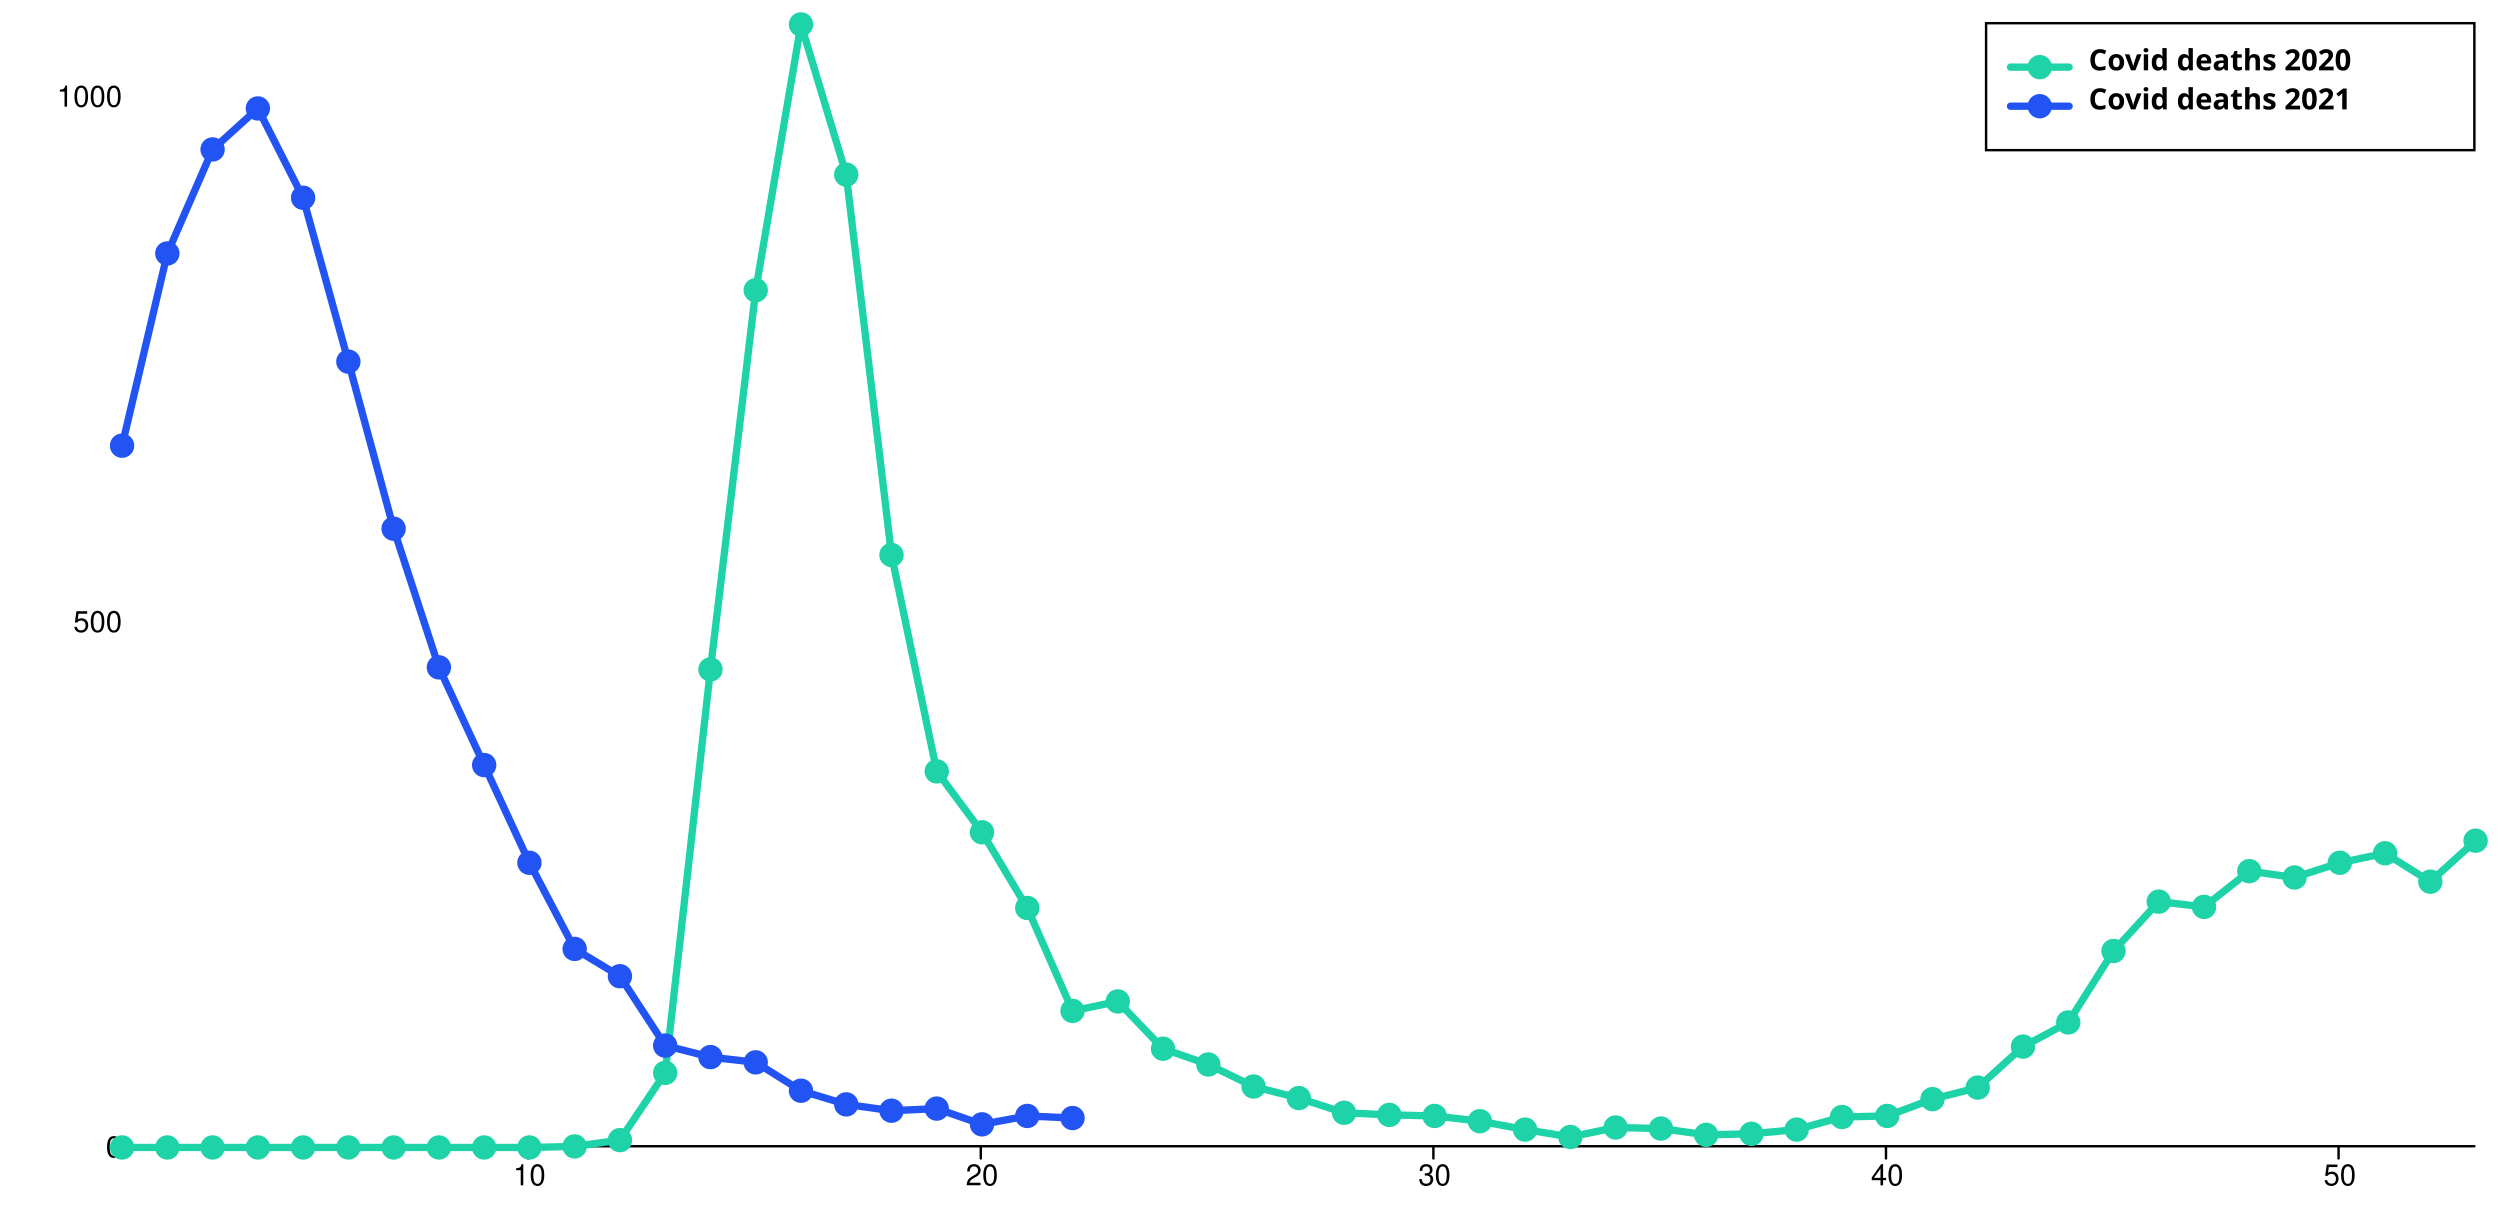
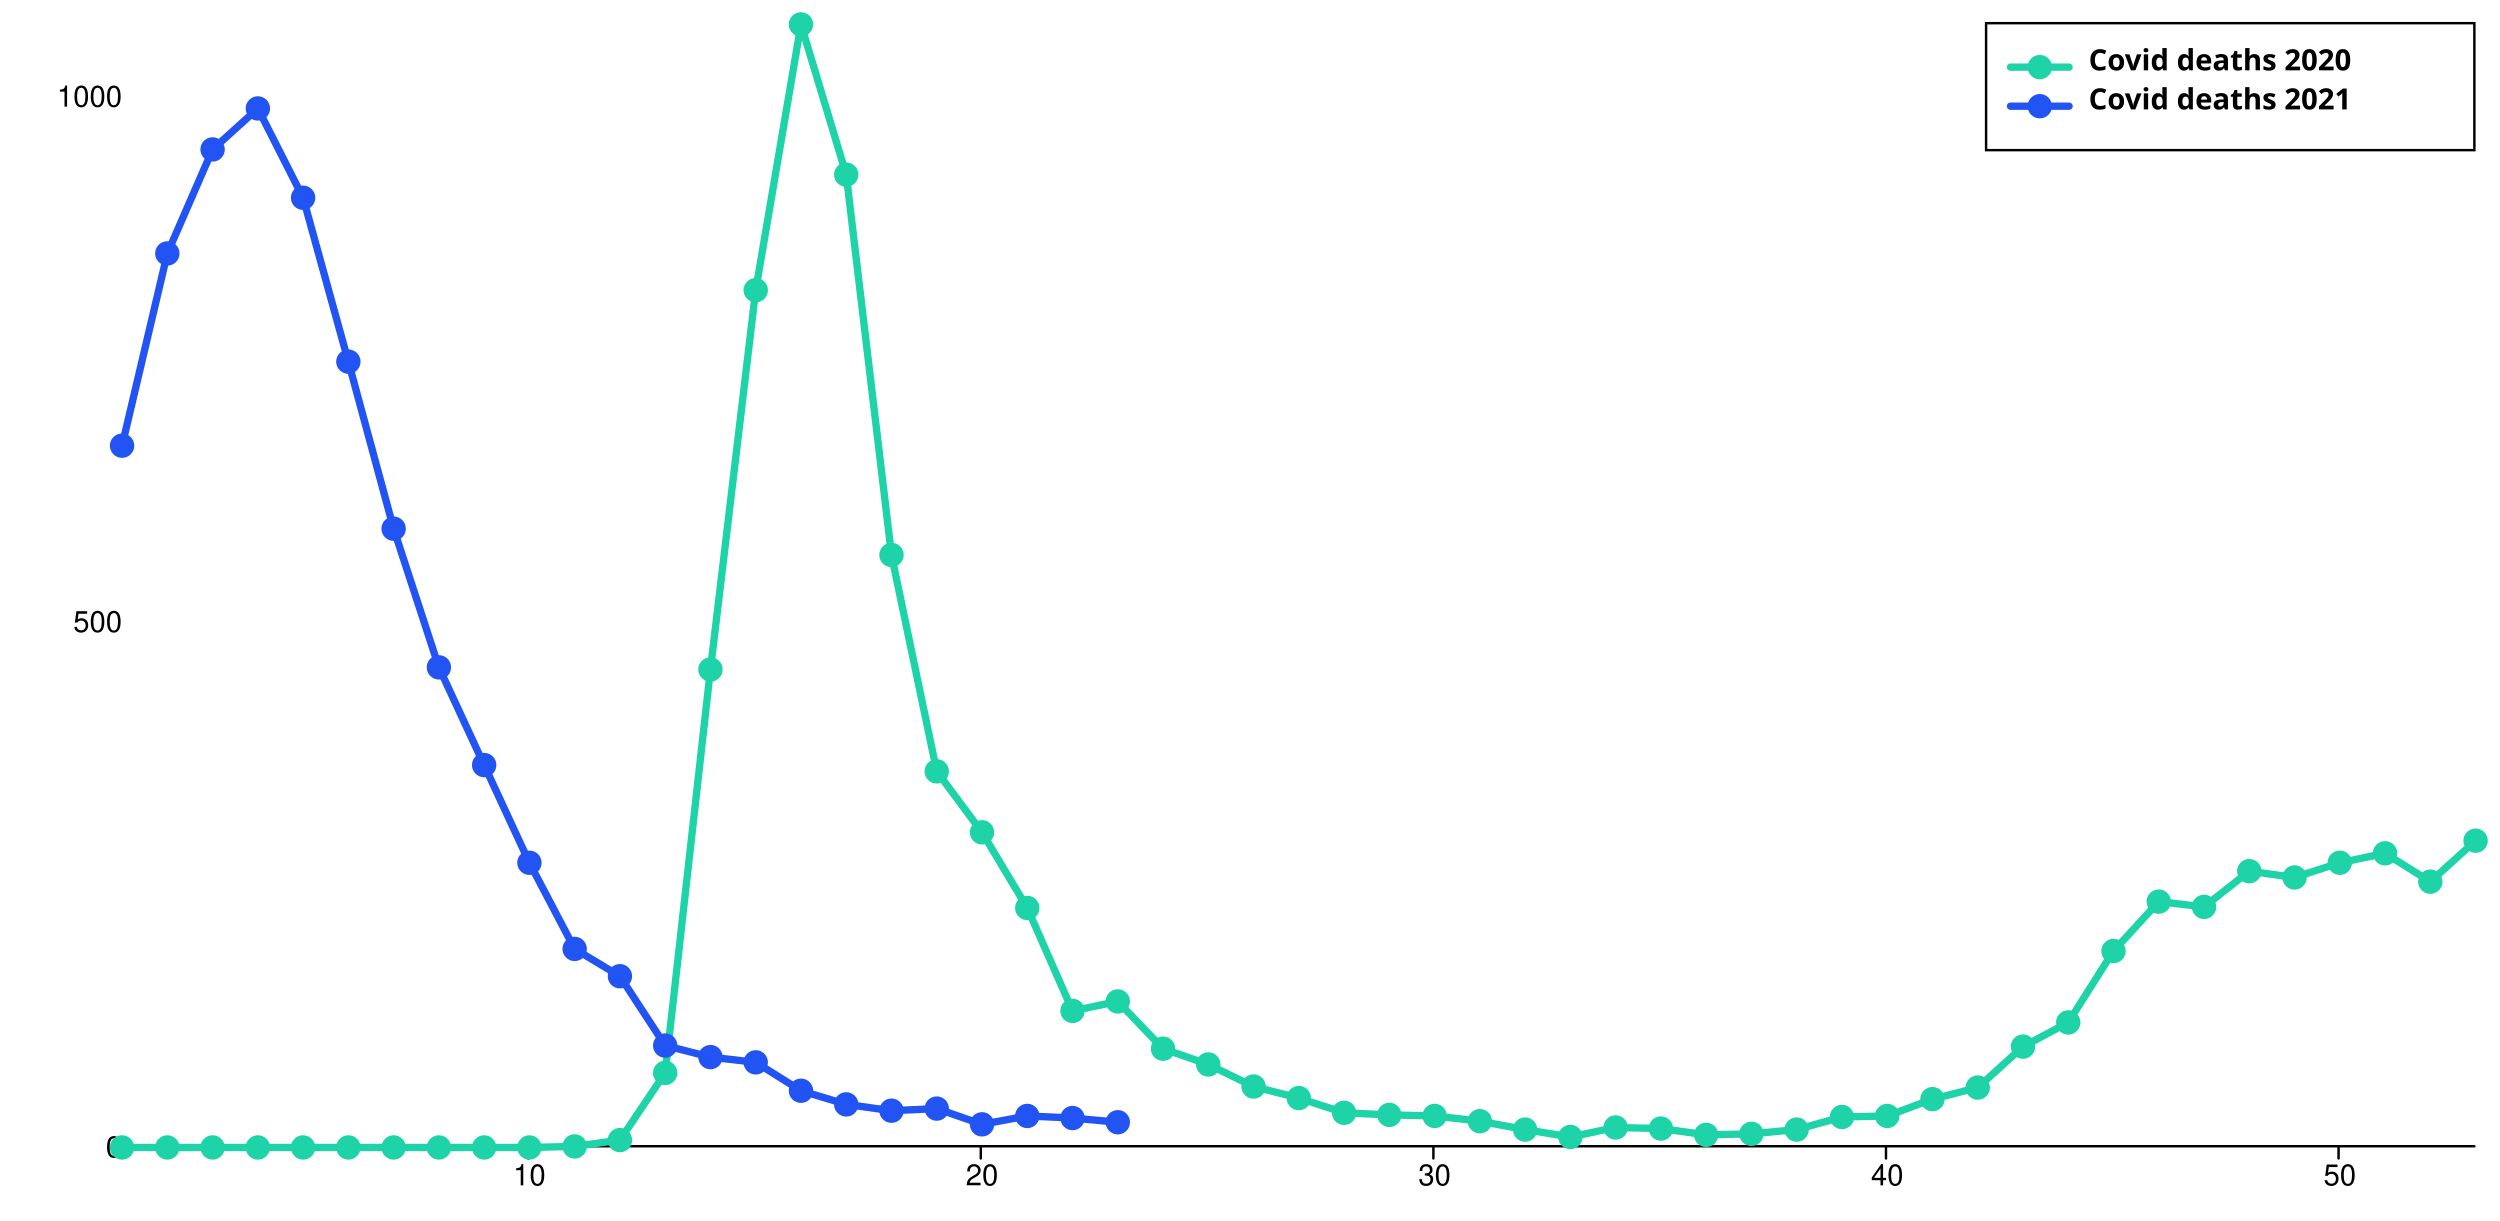
<svg xmlns="http://www.w3.org/2000/svg" width="1024" height="500" viewBox="0 0 1024 500" style="overflow:display" preserveAspectRatio="xMinYMin meet" overflow="visible">
  <defs>
    <style>
	.data-series path.line { fill-opacity: 0; stroke: black; }
	.data-series:hover path.line, .data-series.on path.line { cursor:pointer; }
	.data-series path.line.dotted { stroke-dasharray: 12 20 }
	#covid-deaths-2020-under65:hover path.line, #covid-deaths-2020-under65.on path.line { stroke-width: 5; }
	.data-series-0:hover circle, .data-series-0.on circle { display: inline; cursor:pointer; }
	#covid-deaths-2021-under65:hover path.line, #covid-deaths-2021-under65.on path.line { stroke-width: 5; }
	.data-series-1:hover circle, .data-series-1.on circle { display: inline; cursor:pointer; }
	.key rect { fill:transparent;stroke-width:1;stroke:black; }
	.key text { text-anchor:start;dominant-baseline:hanging;font-weight:bold;fill:black;stroke-width:0;font-family:sans-serif; }
	.graph-grid { font-family: "Helvetica Neue",Helvetica,Arial,"Lucida Grande",sans-serif; }
	.graph-grid line { stroke: black; stroke-width: 1; stroke-linecap: round; }
	.graph-grid.graph-grid-x text { text-anchor: middle; dominant-baseline: hanging; transform: translateY(10px); }
	.graph-grid.graph-grid-y text { text-anchor: end; dominant-baseline: middle; transform: translateX(-10px); }
	</style>
  </defs>
  <g class="graph-grid graph-grid-y">
    <line x1="49.50" y1="469.50" x2="1013.50" y2="469.50" data-left="50" />
    <text x="60" y="470" text-anchor="end">0</text>
    <text x="60" y="254.846" text-anchor="end">500</text>
    <text x="60" y="39.691" text-anchor="end">1000</text>
    <text style="text-anchor:middle;dominant-baseline:hanging;font-weight:bold;transform: translateY(240px) rotate(-90deg);" />
  </g>
  <g class="graph-grid graph-grid-x">
    <line class="tick" x1="216.35" y1="469.50" x2="216.35" y2="474.50" />
    <text x="216.846" y="470" text-anchor="middle">10</text>
    <line class="tick" x1="401.73" y1="469.50" x2="401.73" y2="474.50" />
    <text x="402.231" y="470" text-anchor="middle">20</text>
    <line class="tick" x1="587.12" y1="469.50" x2="587.12" y2="474.50" />
    <text x="587.615" y="470" text-anchor="middle">30</text>
    <line class="tick" x1="772.50" y1="469.50" x2="772.50" y2="474.50" />
    <text x="773" y="470" text-anchor="middle">40</text>
    <line class="tick" x1="957.88" y1="469.50" x2="957.88" y2="474.50" />
    <text x="958.385" y="470" text-anchor="middle">50</text>
    <text style="text-anchor:middle;dominant-baseline:hanging;font-weight:bold;transform: translateY(240px) rotate(-90deg);" />
  </g>
  <g id="covid-deaths-2020-under65" class="data-series data-series-0">
    <path d="M 50.00,470.00L 68.54,470.00L 87.08,470.00L 105.62,470.00L 124.15,470.00L 142.69,470.00L 161.23,470.00L 179.77,470.00L 198.31,470.00L 216.85,470.00L 235.38,469.57L 253.92,466.99L 272.46,439.45L 291.00,274.21L 309.54,118.87L 328.08,10.00L 346.62,71.53L 365.15,227.31L 383.69,315.95L 402.23,340.91L 420.77,371.89L 439.31,414.06L 457.85,410.19L 476.38,429.55L 494.92,436.01L 513.46,445.04L 532.00,449.78L 550.54,455.80L 569.08,456.66L 587.62,457.09L 606.15,459.24L 624.69,462.68L 643.23,465.70L 661.77,461.82L 680.31,462.25L 698.85,464.84L 717.38,464.41L 735.92,462.68L 754.46,457.52L 773.00,457.09L 791.54,450.21L 810.08,445.47L 828.62,428.69L 847.15,418.79L 865.69,389.53L 884.23,369.31L 902.77,371.46L 921.31,356.83L 939.85,359.41L 958.38,353.39L 976.92,349.51L 995.46,361.13L 1014.00,344.35" class="line" style="stroke:#1DD3A7" stroke-width="3" stroke-linecap="round" />
    <circle cx="50.00" cy="470.00" data-y="0.00" data-x="1" r="5" fill="#1DD3A7" />
    <circle cx="68.54" cy="470.00" data-y="0.00" data-x="2" r="5" fill="#1DD3A7" />
    <circle cx="87.08" cy="470.00" data-y="0.00" data-x="3" r="5" fill="#1DD3A7" />
    <circle cx="105.62" cy="470.00" data-y="0.00" data-x="4" r="5" fill="#1DD3A7" />
    <circle cx="124.15" cy="470.00" data-y="0.00" data-x="5" r="5" fill="#1DD3A7" />
    <circle cx="142.69" cy="470.00" data-y="0.00" data-x="6" r="5" fill="#1DD3A7" />
    <circle cx="161.23" cy="470.00" data-y="0.00" data-x="7" r="5" fill="#1DD3A7" />
    <circle cx="179.77" cy="470.00" data-y="0.00" data-x="8" r="5" fill="#1DD3A7" />
    <circle cx="198.31" cy="470.00" data-y="0.00" data-x="9" r="5" fill="#1DD3A7" />
    <circle cx="216.85" cy="470.00" data-y="0.00" data-x="10" r="5" fill="#1DD3A7" />
    <circle cx="235.38" cy="469.57" data-y="1.00" data-x="11" r="5" fill="#1DD3A7" />
    <circle cx="253.92" cy="466.99" data-y="7.00" data-x="12" r="5" fill="#1DD3A7" />
    <circle cx="272.46" cy="439.45" data-y="71.00" data-x="13" r="5" fill="#1DD3A7" />
    <circle cx="291.00" cy="274.21" data-y="455.00" data-x="14" r="5" fill="#1DD3A7" />
    <circle cx="309.54" cy="118.87" data-y="816.00" data-x="15" r="5" fill="#1DD3A7" />
    <circle cx="328.08" cy="10.00" data-y="1069.00" data-x="16" r="5" fill="#1DD3A7" />
    <circle cx="346.62" cy="71.53" data-y="926.00" data-x="17" r="5" fill="#1DD3A7" />
    <circle cx="365.15" cy="227.31" data-y="564.00" data-x="18" r="5" fill="#1DD3A7" />
    <circle cx="383.69" cy="315.95" data-y="358.00" data-x="19" r="5" fill="#1DD3A7" />
    <circle cx="402.23" cy="340.91" data-y="300.00" data-x="20" r="5" fill="#1DD3A7" />
    <circle cx="420.77" cy="371.89" data-y="228.00" data-x="21" r="5" fill="#1DD3A7" />
    <circle cx="439.31" cy="414.06" data-y="130.00" data-x="22" r="5" fill="#1DD3A7" />
    <circle cx="457.85" cy="410.19" data-y="139.00" data-x="23" r="5" fill="#1DD3A7" />
    <circle cx="476.38" cy="429.55" data-y="94.00" data-x="24" r="5" fill="#1DD3A7" />
    <circle cx="494.92" cy="436.01" data-y="79.00" data-x="25" r="5" fill="#1DD3A7" />
    <circle cx="513.46" cy="445.04" data-y="58.00" data-x="26" r="5" fill="#1DD3A7" />
    <circle cx="532.00" cy="449.78" data-y="47.00" data-x="27" r="5" fill="#1DD3A7" />
    <circle cx="550.54" cy="455.80" data-y="33.00" data-x="28" r="5" fill="#1DD3A7" />
    <circle cx="569.08" cy="456.66" data-y="31.00" data-x="29" r="5" fill="#1DD3A7" />
    <circle cx="587.62" cy="457.09" data-y="30.00" data-x="30" r="5" fill="#1DD3A7" />
    <circle cx="606.15" cy="459.24" data-y="25.00" data-x="31" r="5" fill="#1DD3A7" />
    <circle cx="624.69" cy="462.68" data-y="17.00" data-x="32" r="5" fill="#1DD3A7" />
    <circle cx="643.23" cy="465.70" data-y="10.00" data-x="33" r="5" fill="#1DD3A7" />
    <circle cx="661.77" cy="461.82" data-y="19.00" data-x="34" r="5" fill="#1DD3A7" />
    <circle cx="680.31" cy="462.25" data-y="18.00" data-x="35" r="5" fill="#1DD3A7" />
    <circle cx="698.85" cy="464.84" data-y="12.00" data-x="36" r="5" fill="#1DD3A7" />
    <circle cx="717.38" cy="464.41" data-y="13.00" data-x="37" r="5" fill="#1DD3A7" />
    <circle cx="735.92" cy="462.68" data-y="17.00" data-x="38" r="5" fill="#1DD3A7" />
    <circle cx="754.46" cy="457.52" data-y="29.00" data-x="39" r="5" fill="#1DD3A7" />
    <circle cx="773.00" cy="457.09" data-y="30.00" data-x="40" r="5" fill="#1DD3A7" />
    <circle cx="791.54" cy="450.21" data-y="46.00" data-x="41" r="5" fill="#1DD3A7" />
    <circle cx="810.08" cy="445.47" data-y="57.00" data-x="42" r="5" fill="#1DD3A7" />
    <circle cx="828.62" cy="428.69" data-y="96.00" data-x="43" r="5" fill="#1DD3A7" />
    <circle cx="847.15" cy="418.79" data-y="119.00" data-x="44" r="5" fill="#1DD3A7" />
    <circle cx="865.69" cy="389.53" data-y="187.00" data-x="45" r="5" fill="#1DD3A7" />
    <circle cx="884.23" cy="369.31" data-y="234.00" data-x="46" r="5" fill="#1DD3A7" />
    <circle cx="902.77" cy="371.46" data-y="229.00" data-x="47" r="5" fill="#1DD3A7" />
    <circle cx="921.31" cy="356.83" data-y="263.00" data-x="48" r="5" fill="#1DD3A7" />
    <circle cx="939.85" cy="359.41" data-y="257.00" data-x="49" r="5" fill="#1DD3A7" />
    <circle cx="958.38" cy="353.39" data-y="271.00" data-x="50" r="5" fill="#1DD3A7" />
    <circle cx="976.92" cy="349.51" data-y="280.00" data-x="51" r="5" fill="#1DD3A7" />
    <circle cx="995.46" cy="361.13" data-y="253.00" data-x="52" r="5" fill="#1DD3A7" />
    <circle cx="1014.00" cy="344.35" data-y="292.00" data-x="53" r="5" fill="#1DD3A7" />
  </g>
  <g id="covid-deaths-2021-under65" class="data-series data-series-1">
-     <path d="M 50.00,182.55L 68.54,103.81L 87.08,61.21L 105.62,44.42L 124.15,81.00L 142.69,148.13L 161.23,216.55L 179.77,273.35L 198.31,313.37L 216.85,353.39L 235.38,388.67L 253.92,399.86L 272.46,428.26L 291.00,432.99L 309.54,435.14L 328.08,446.76L 346.62,452.36L 365.15,454.94L 383.69,454.08L 402.23,460.53L 420.77,457.09L 439.31,457.95" class="line" style="stroke:#2254F4" stroke-width="3" stroke-linecap="round" />
+     <path d="M 50.00,182.55L 68.54,103.81L 87.08,61.21L 105.62,44.42L 124.15,81.00L 142.69,148.13L 161.23,216.55L 179.77,273.35L 198.31,313.37L 216.85,353.39L 235.38,388.67L 253.92,399.86L 272.46,428.26L 291.00,432.99L 309.54,435.14L 328.08,446.76L 346.62,452.36L 365.15,454.94L 383.69,454.08L 402.23,460.53L 420.77,457.09L 439.31,457.95L 457.85,459.67" class="line" style="stroke:#2254F4" stroke-width="3" stroke-linecap="round" />
    <circle cx="50.00" cy="182.55" data-y="668.00" data-x="1" r="5" fill="#2254F4" />
    <circle cx="68.54" cy="103.81" data-y="851.00" data-x="2" r="5" fill="#2254F4" />
    <circle cx="87.08" cy="61.21" data-y="950.00" data-x="3" r="5" fill="#2254F4" />
    <circle cx="105.62" cy="44.42" data-y="989.00" data-x="4" r="5" fill="#2254F4" />
    <circle cx="124.15" cy="81.00" data-y="904.00" data-x="5" r="5" fill="#2254F4" />
    <circle cx="142.69" cy="148.13" data-y="748.00" data-x="6" r="5" fill="#2254F4" />
    <circle cx="161.23" cy="216.55" data-y="589.00" data-x="7" r="5" fill="#2254F4" />
    <circle cx="179.77" cy="273.35" data-y="457.00" data-x="8" r="5" fill="#2254F4" />
    <circle cx="198.31" cy="313.37" data-y="364.00" data-x="9" r="5" fill="#2254F4" />
    <circle cx="216.85" cy="353.39" data-y="271.00" data-x="10" r="5" fill="#2254F4" />
    <circle cx="235.38" cy="388.67" data-y="189.00" data-x="11" r="5" fill="#2254F4" />
    <circle cx="253.92" cy="399.86" data-y="163.00" data-x="12" r="5" fill="#2254F4" />
    <circle cx="272.46" cy="428.26" data-y="97.00" data-x="13" r="5" fill="#2254F4" />
    <circle cx="291.00" cy="432.99" data-y="86.00" data-x="14" r="5" fill="#2254F4" />
    <circle cx="309.54" cy="435.14" data-y="81.00" data-x="15" r="5" fill="#2254F4" />
    <circle cx="328.08" cy="446.76" data-y="54.00" data-x="16" r="5" fill="#2254F4" />
    <circle cx="346.62" cy="452.36" data-y="41.00" data-x="17" r="5" fill="#2254F4" />
    <circle cx="365.15" cy="454.94" data-y="35.00" data-x="18" r="5" fill="#2254F4" />
    <circle cx="383.69" cy="454.08" data-y="37.00" data-x="19" r="5" fill="#2254F4" />
    <circle cx="402.23" cy="460.53" data-y="22.00" data-x="20" r="5" fill="#2254F4" />
    <circle cx="420.77" cy="457.09" data-y="30.00" data-x="21" r="5" fill="#2254F4" />
    <circle cx="439.31" cy="457.95" data-y="28.00" data-x="22" r="5" fill="#2254F4" />
+     <circle cx="457.85" cy="459.67" data-y="24.00" data-x="23" r="5" fill="#2254F4" />
  </g>
  <g class="key">
    <rect x="813.5" y="9.5" width="200" height="52" />
    <g id="covid-deaths-2020-under65-key">&gt;	<text x="823.5" y="19.5">
        <tspan dx="32" dy="0">Covid deaths 2020</tspan>
      </text>
      <path d="M823.50,27.50 l 24 0" class="line" style="stroke:#1DD3A7" stroke-width="3" stroke-linecap="round" />
      <circle cx="835.50" cy="27.50" r="5" fill="#1DD3A7" />
    </g>
    <g id="covid-deaths-2021-under65-key">&gt;	<text x="823.5" y="35.5">
        <tspan dx="32" dy="0">Covid deaths 2021</tspan>
      </text>
      <path d="M823.50,43.50 l 24 0" class="line" style="stroke:#2254F4" stroke-width="3" stroke-linecap="round" />
      <circle cx="835.50" cy="43.50" r="5" fill="#2254F4" />
    </g>
  </g>
</svg>
